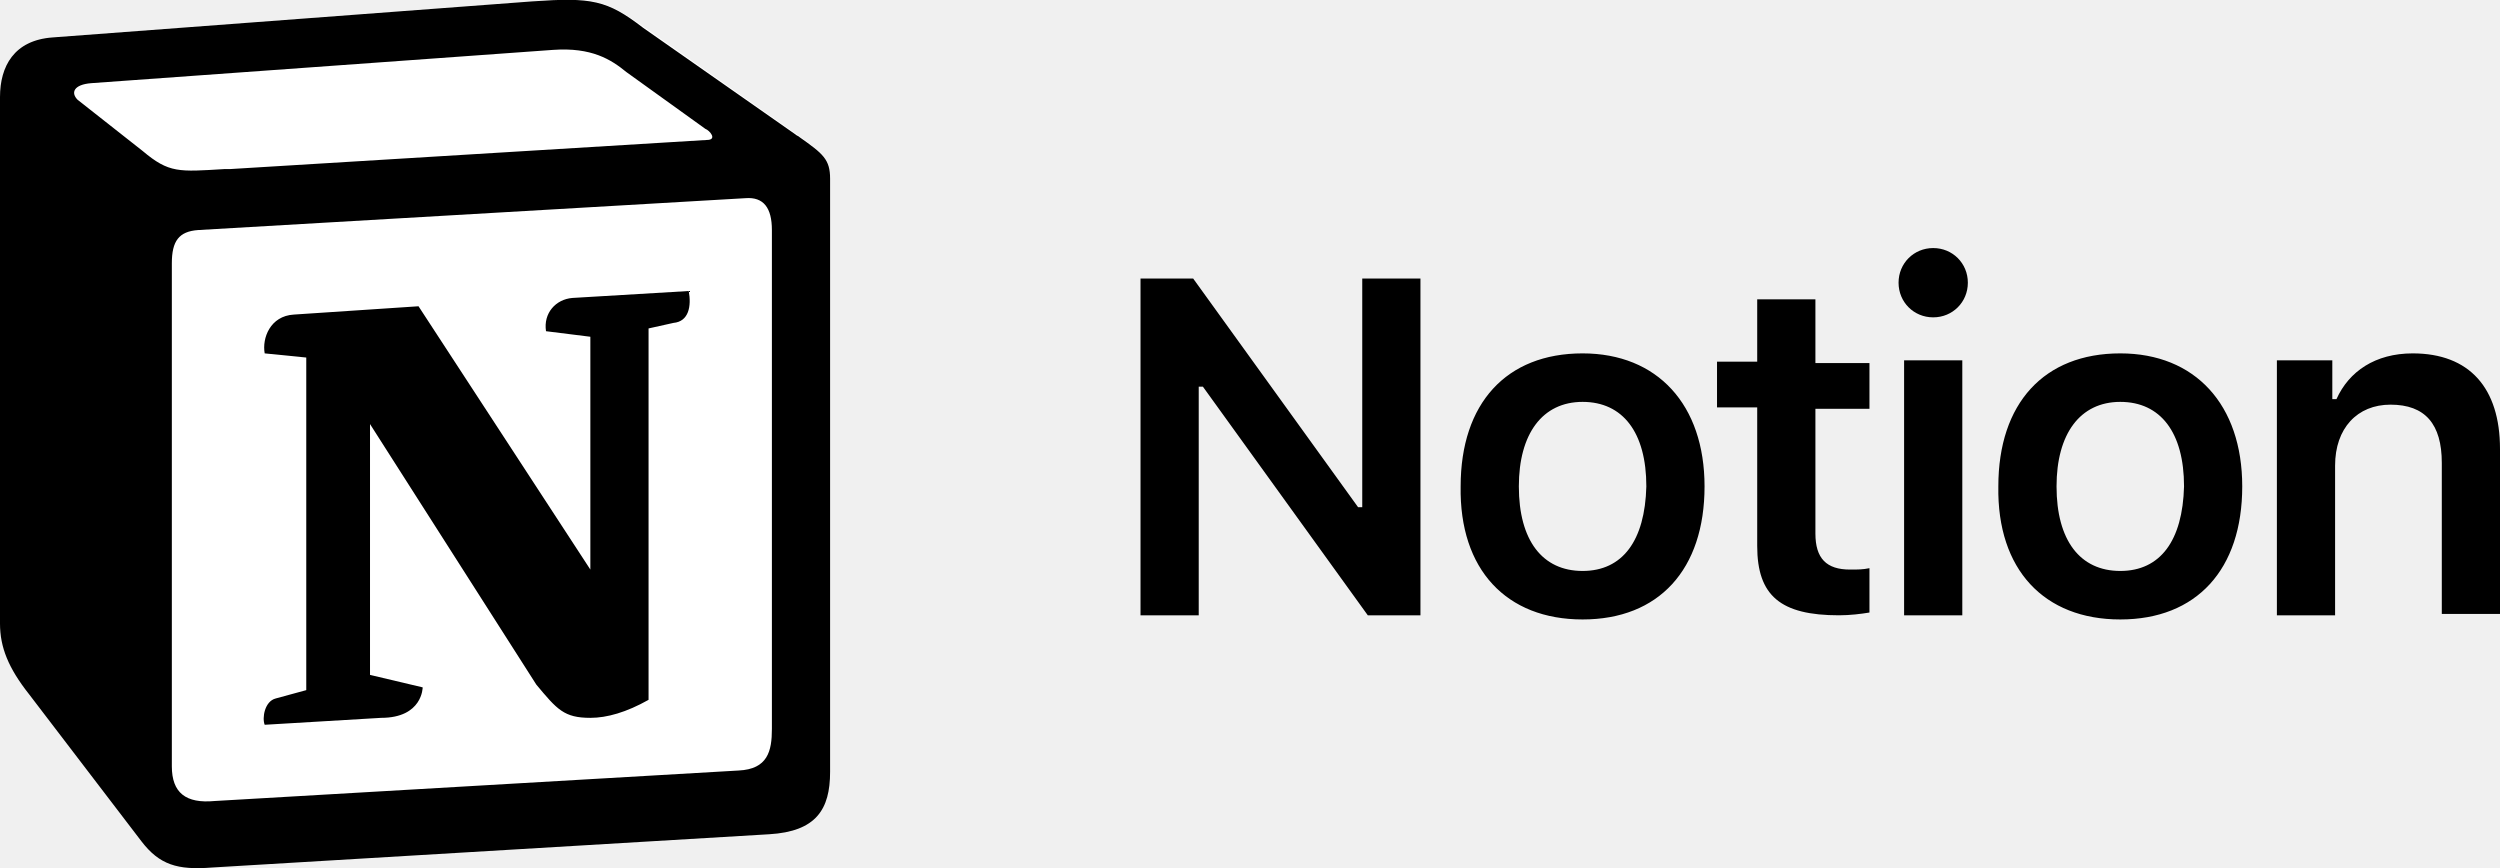
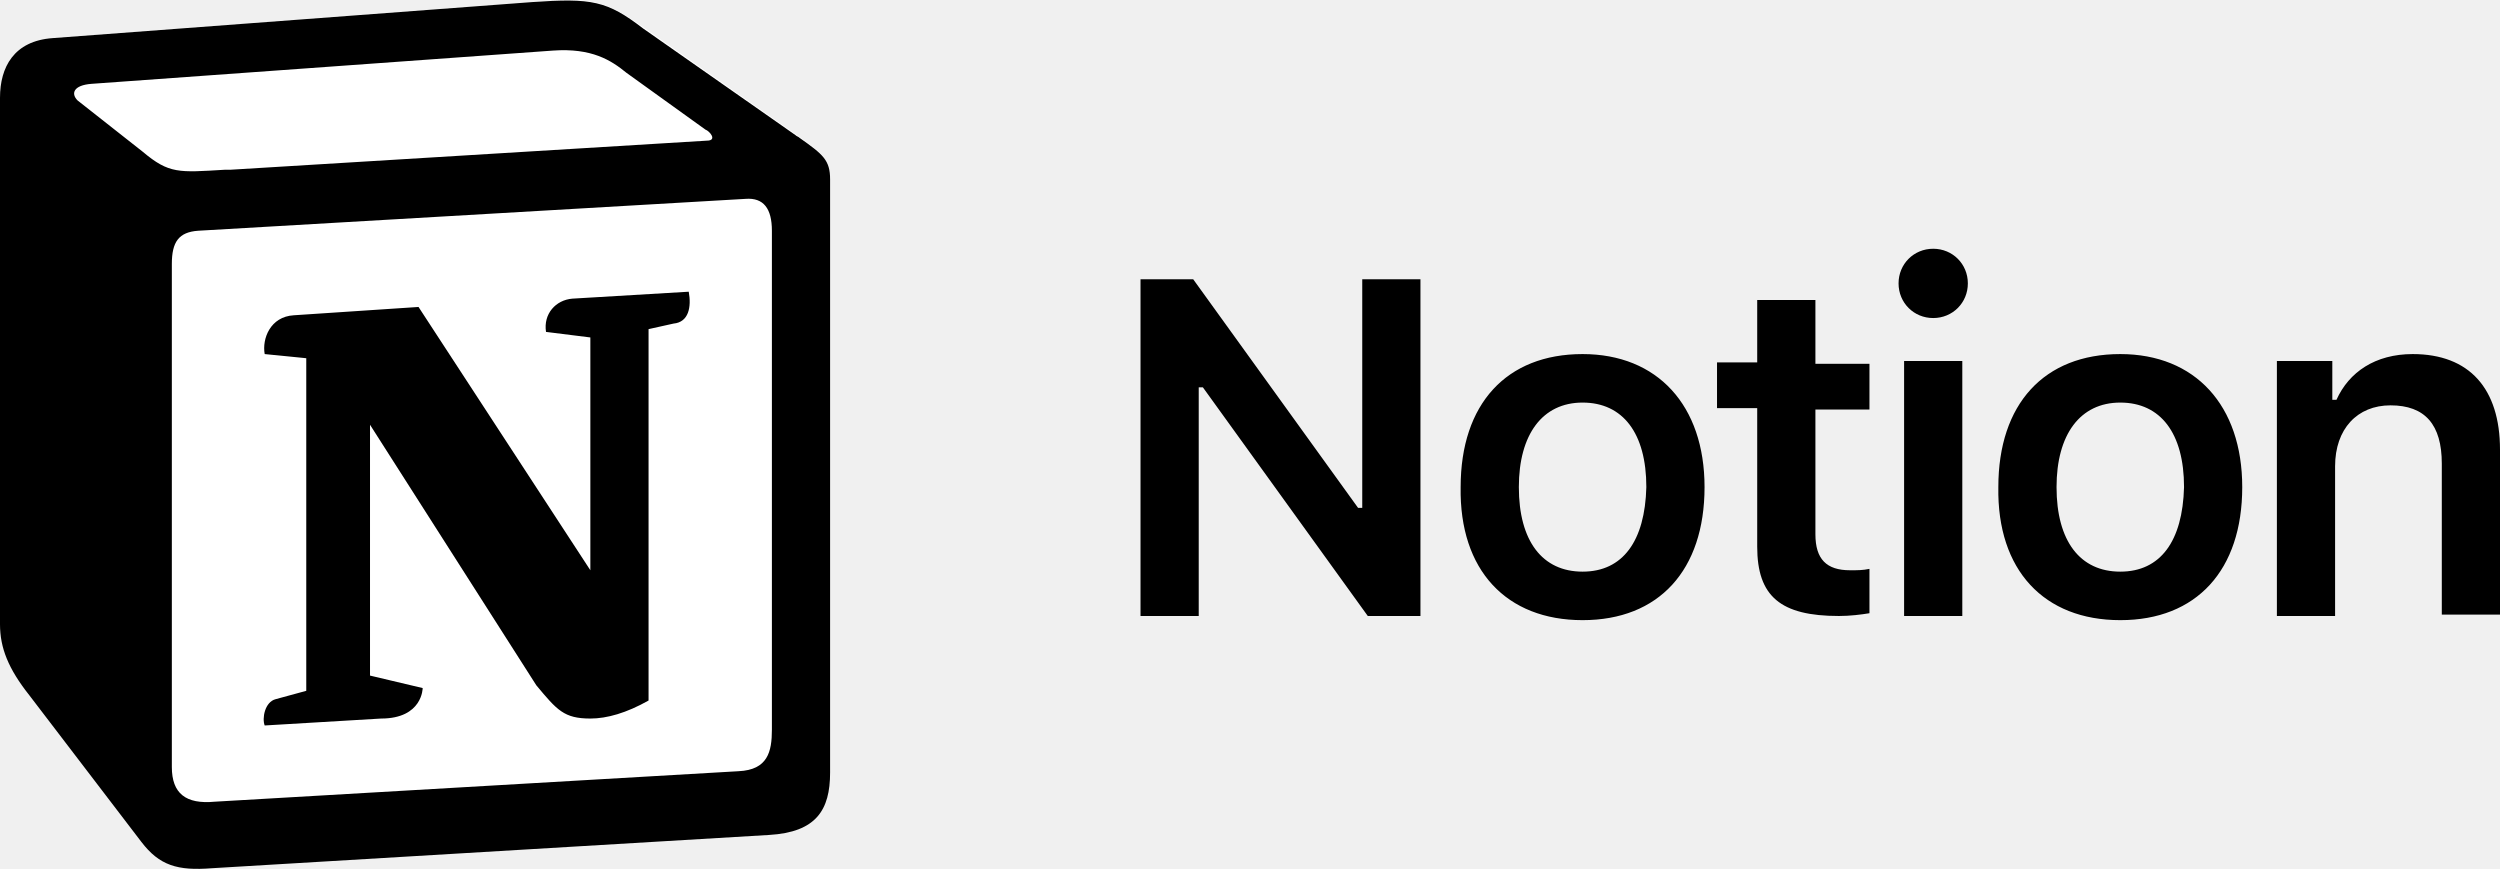
- <svg xmlns="http://www.w3.org/2000/svg" version="1.1" id="Layer_1" x="0px" y="0px" viewBox="0 0 180.4 62.6" style="enable-background:new 0 0 180.4 62.6;" xml:space="preserve">
+ <svg xmlns="http://www.w3.org/2000/svg" version="1.1" id="Layer_1" x="0px" y="0px" style="enable-background:new 0 0 180.4 62.6;" xml:space="preserve" viewBox="0 -0.05 180.4 62.7">
  <style type="text/css">
  .st0{fill:#FFFFFF;}
	.st1{fill-rule:evenodd;clip-rule:evenodd;}
 </style>
  <g>
    <g>
      <path class="st0" d="M3.8,2.7l34.6-2.6c4.2-0.4,5.3-0.1,8,1.8l11.1,7.8c1.8,1.3,2.4,1.7,2.4,3.2v42.7c0,2.7-1,4.3-4.4,4.5    l-40.2,2.4c-2.6,0.1-3.8-0.2-5.1-1.9L2.1,50.1c-1.5-2-2.1-3.4-2.1-5.1V7C0,4.8,1,2.9,3.8,2.7L3.8,2.7z M3.8,2.7">
   </path>
      <path class="st1" d="M38.4,0.1L3.8,2.7C1,2.9,0,4.8,0,7v38c0,1.7,0.6,3.2,2.1,5.1l8.1,10.6c1.3,1.7,2.6,2.1,5.1,1.9l40.2-2.4    c3.4-0.2,4.4-1.8,4.4-4.5V12.9c0-1.4-0.5-1.8-2.2-3c-0.1-0.1-0.2-0.1-0.3-0.2L46.4,2C43.8,0,42.7-0.2,38.4,0.1L38.4,0.1z     M16.2,12.2c-3.3,0.2-4,0.3-5.9-1.3L5.6,7.2C5.1,6.7,5.3,6.1,6.6,6l33.3-2.4c2.8-0.2,4.2,0.7,5.3,1.6l5.7,4.1    c0.3,0.1,0.9,0.8,0.1,0.8l-34.4,2.1L16.2,12.2z M12.4,55.3V19c0-1.6,0.5-2.3,1.9-2.4l39.5-2.3c1.3-0.1,1.9,0.7,1.9,2.3v36    c0,1.6-0.3,2.9-2.4,3l-37.8,2.2C13.4,58,12.4,57.2,12.4,55.3L12.4,55.3z M49.7,21c0.2,1.1,0,2.2-1.1,2.3l-1.8,0.4v26.8    c-1.6,0.9-3,1.3-4.2,1.3c-1.9,0-2.4-0.6-3.9-2.4L26.7,30.6v18.1l3.8,0.9c0,0,0,2.2-3,2.2l-8.4,0.5c-0.2-0.5,0-1.7,0.8-1.9l2.2-0.6    v-24l-3-0.3c-0.2-1.1,0.4-2.7,2.1-2.8l9-0.6l12.4,19V24.3l-3.2-0.4c-0.2-1.3,0.7-2.3,1.9-2.4L49.7,21z M49.7,21">
   </path>
    </g>
    <path d="M86.5,44.4V27.9h0.3l11.9,16.5h3.8V20.1h-4.2v16.5H98L86.1,20.1h-3.8v24.3H86.5L86.5,44.4z M114.2,44.7   c5.5,0,8.8-3.6,8.8-9.6c0-5.9-3.4-9.6-8.8-9.6c-5.5,0-8.8,3.6-8.8,9.6C105.3,41.1,108.7,44.7,114.2,44.7L114.2,44.7z M114.2,41.2   c-2.9,0-4.6-2.2-4.6-6.1c0-3.8,1.7-6.1,4.6-6.1c2.9,0,4.6,2.2,4.6,6.1C118.7,39,117.1,41.2,114.2,41.2L114.2,41.2z M126.8,21.5v4.6   h-2.9v3.3h2.9v10c0,3.6,1.7,5,5.9,5c0.8,0,1.6-0.1,2.2-0.2V41c-0.5,0.1-0.8,0.1-1.4,0.1c-1.7,0-2.5-0.8-2.5-2.6v-9h3.9v-3.3H131   v-4.6H126.8z M137.4,44.4h4.2V26h-4.2V44.4z M139.5,22.9c1.4,0,2.5-1.1,2.5-2.5c0-1.4-1.1-2.5-2.5-2.5c-1.4,0-2.5,1.1-2.5,2.5   C137,21.8,138.1,22.9,139.5,22.9L139.5,22.9z M153,44.7c5.5,0,8.8-3.6,8.8-9.6c0-5.9-3.4-9.6-8.8-9.6c-5.5,0-8.8,3.6-8.8,9.6   C144.1,41.1,147.5,44.7,153,44.7L153,44.7z M153,41.2c-2.9,0-4.6-2.2-4.6-6.1c0-3.8,1.7-6.1,4.6-6.1c2.9,0,4.6,2.2,4.6,6.1   C157.5,39,155.9,41.2,153,41.2L153,41.2z M164.3,44.4h4.2V33.6c0-2.7,1.6-4.4,4-4.4c2.5,0,3.7,1.4,3.7,4.2v10.9h4.2V32.4   c0-4.4-2.2-6.9-6.3-6.9c-2.7,0-4.6,1.3-5.5,3.3h-0.3V26h-4V44.4z M164.3,44.4">
  </path>
  </g>
</svg>
